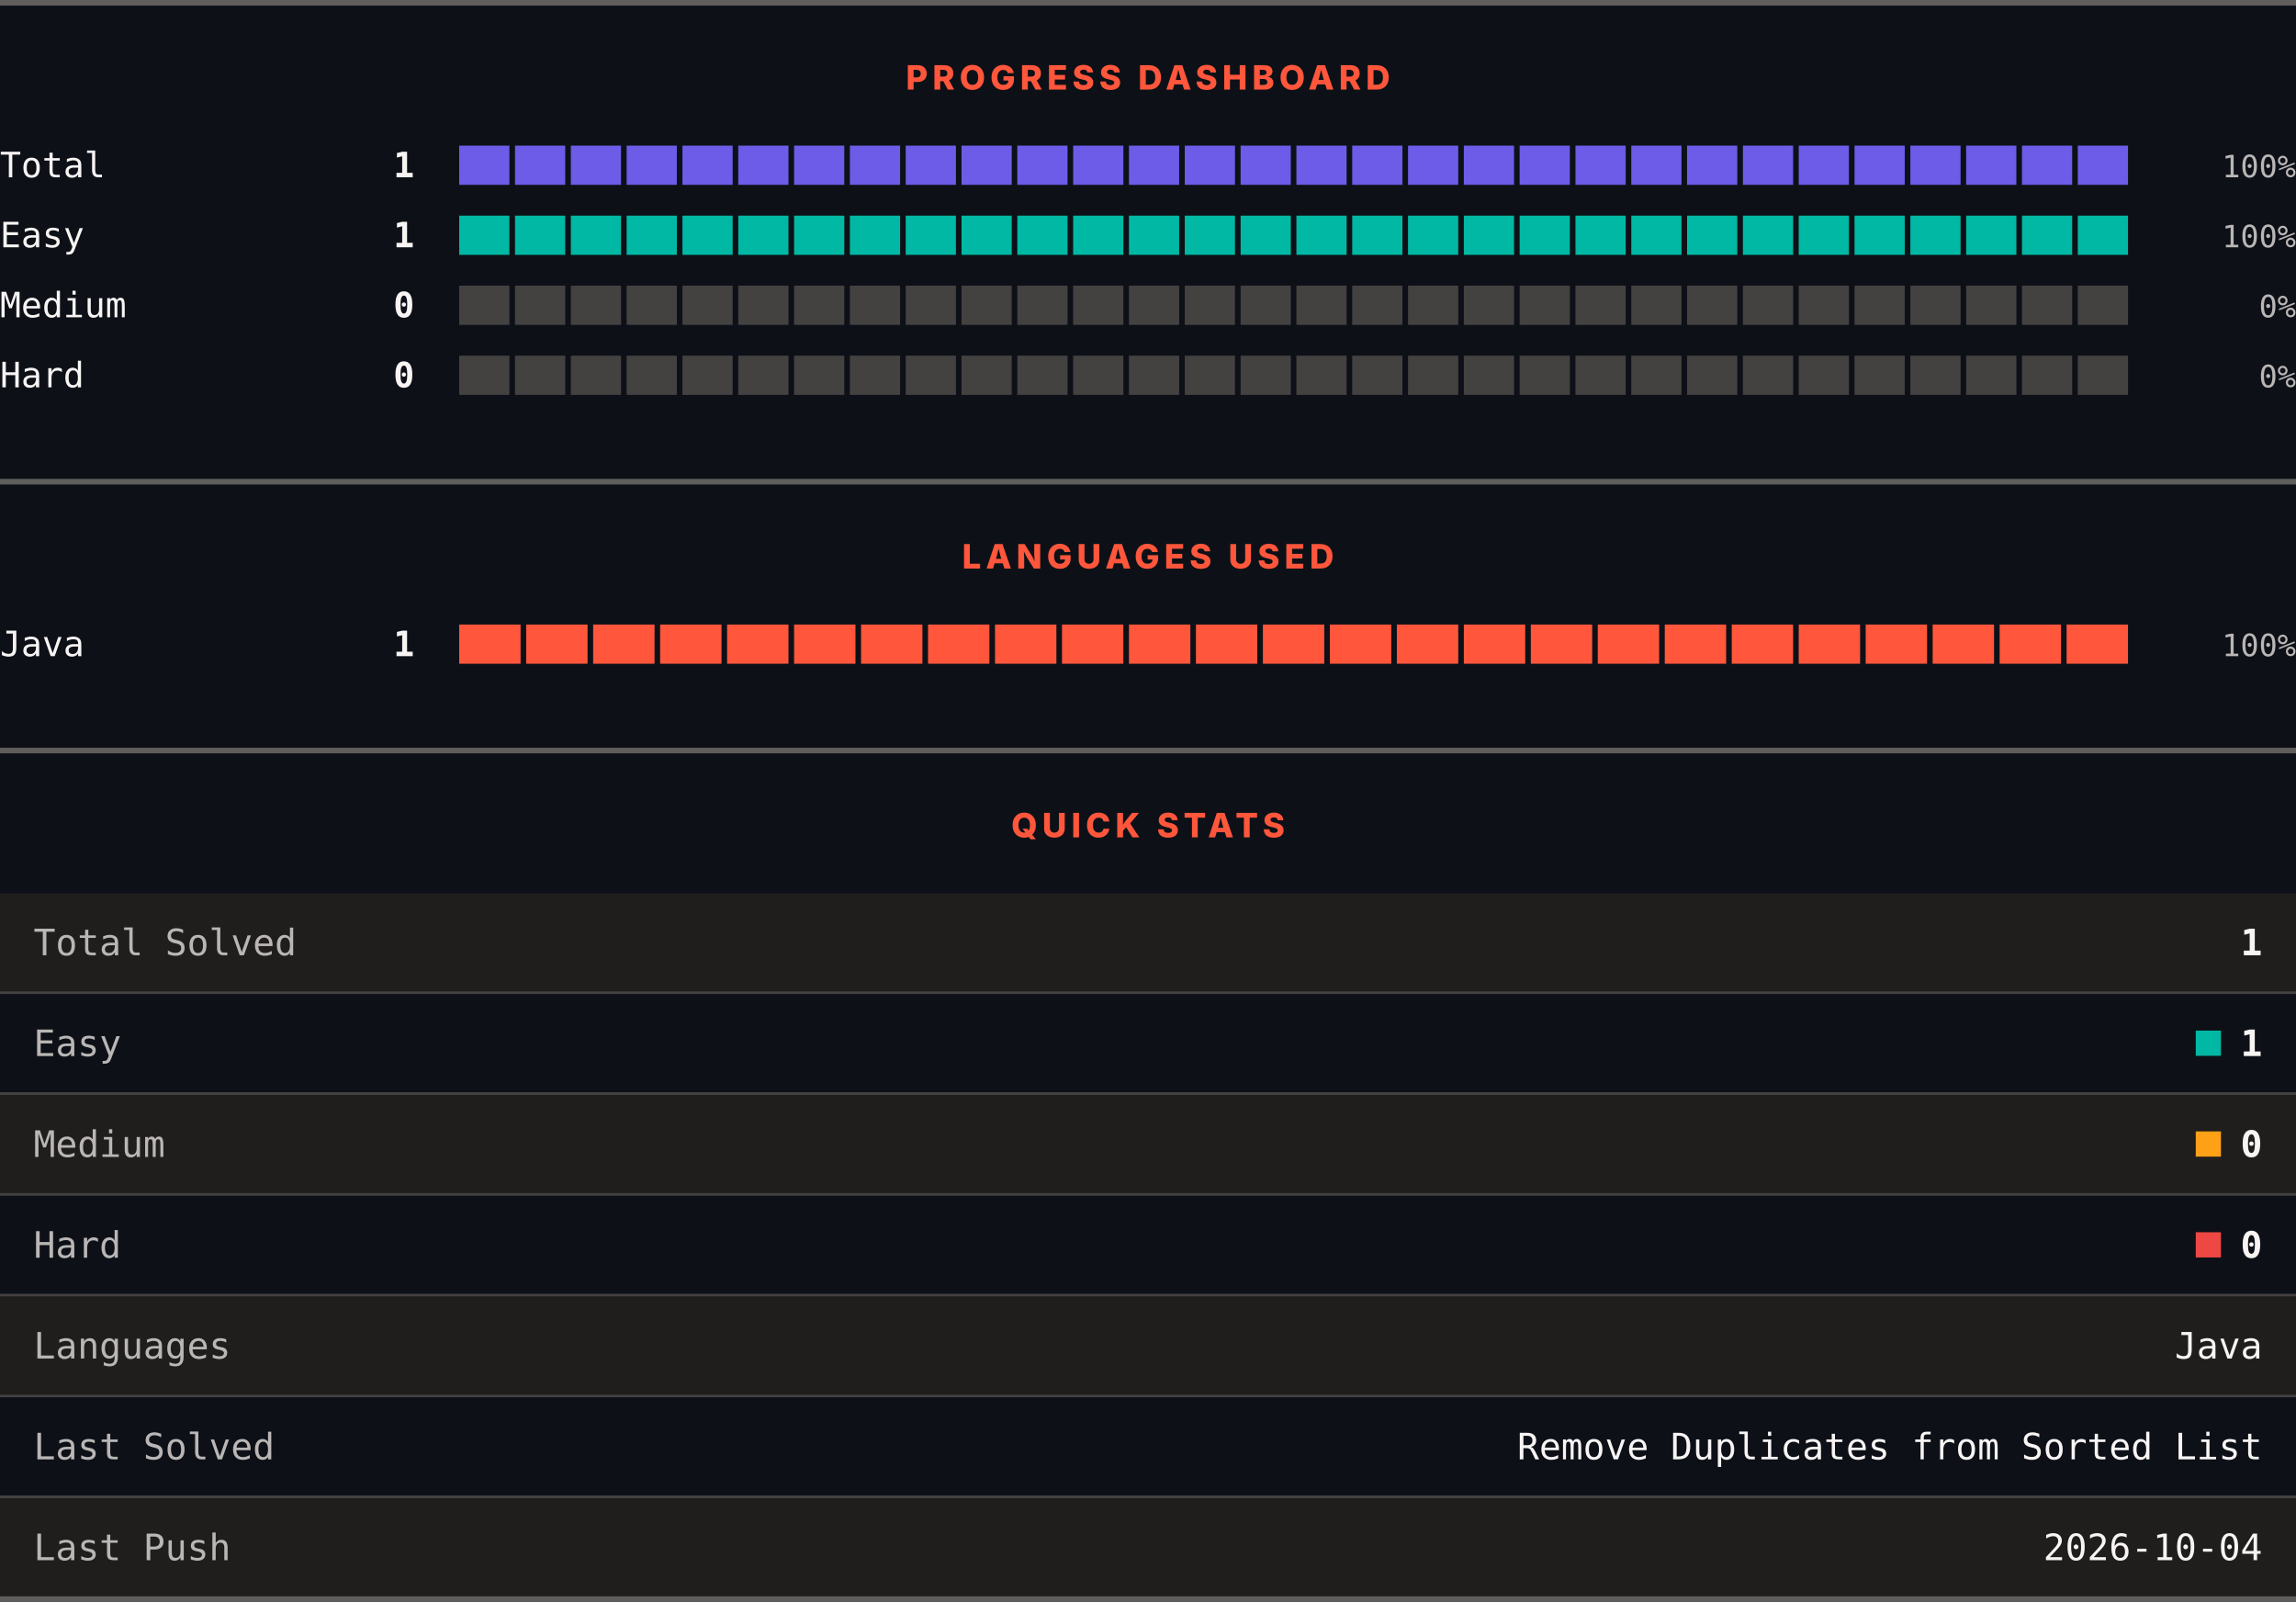
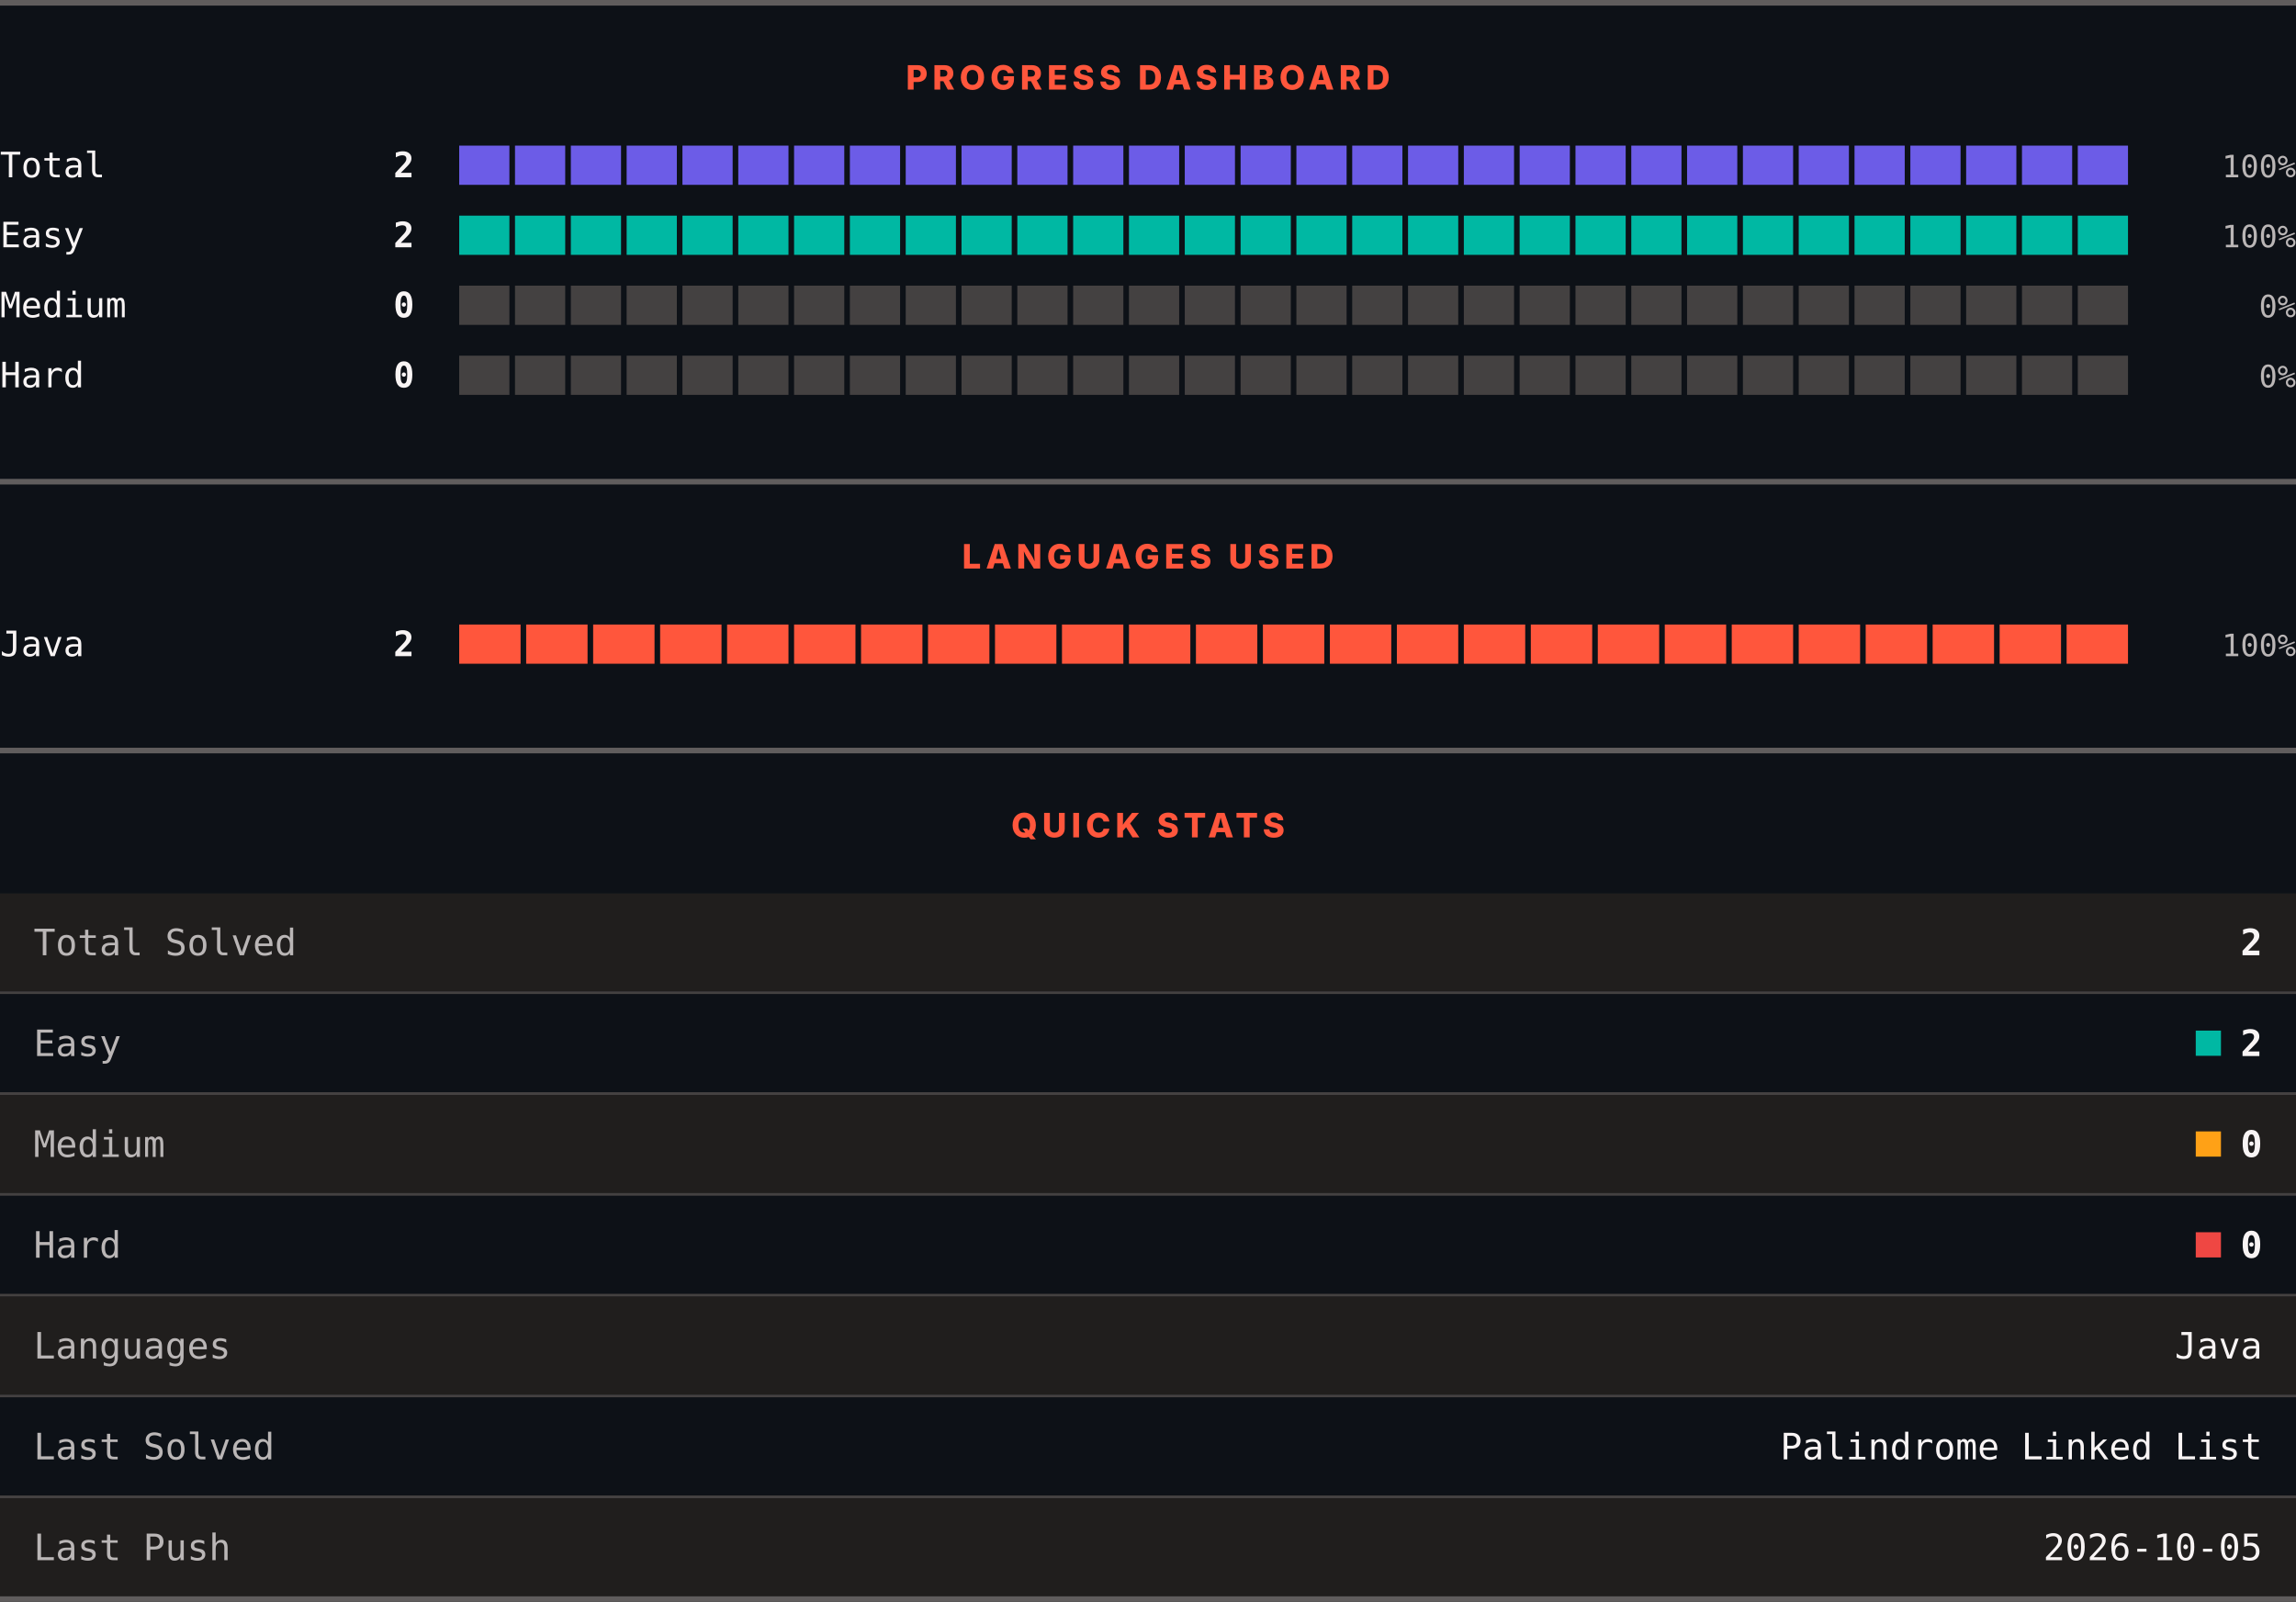
<svg xmlns="http://www.w3.org/2000/svg" width="820" height="572" viewBox="0 0 820 572" role="img" aria-label="LeetCode progress, languages and quick stats">
  <rect width="820" height="572" fill="#0d1117" />
  <rect x="0" y="0" width="820" height="2" fill="#605d5d" />
  <text x="410" y="32" text-anchor="middle" font-family="Archivo, system-ui, -apple-system, Segoe UI, sans-serif" font-size="12" font-weight="800" letter-spacing="1.68" fill="#ff563c">PROGRESS DASHBOARD</text>
  <text x="0" y="63.3" font-family="ui-monospace, SFMono-Regular, Menlo, Consolas, monospace" font-size="12.5" fill="#f8f4f4">Total</text>
-   <text x="148" y="63.3" text-anchor="end" font-family="ui-monospace, SFMono-Regular, Menlo, Consolas, monospace" font-size="12.5" font-weight="700" fill="#f8f4f4">1</text>
+   <text x="148" y="63.3" text-anchor="end" font-family="ui-monospace, SFMono-Regular, Menlo, Consolas, monospace" font-size="12.5" font-weight="700" fill="#f8f4f4">2</text>
  <rect x="164.00" y="52" width="17.93" height="14" fill="#6c5ce7" />
  <rect x="183.93" y="52" width="17.93" height="14" fill="#6c5ce7" />
  <rect x="203.87" y="52" width="17.93" height="14" fill="#6c5ce7" />
  <rect x="223.80" y="52" width="17.93" height="14" fill="#6c5ce7" />
  <rect x="243.73" y="52" width="17.93" height="14" fill="#6c5ce7" />
  <rect x="263.67" y="52" width="17.93" height="14" fill="#6c5ce7" />
  <rect x="283.60" y="52" width="17.93" height="14" fill="#6c5ce7" />
  <rect x="303.53" y="52" width="17.93" height="14" fill="#6c5ce7" />
  <rect x="323.47" y="52" width="17.93" height="14" fill="#6c5ce7" />
  <rect x="343.40" y="52" width="17.93" height="14" fill="#6c5ce7" />
  <rect x="363.33" y="52" width="17.93" height="14" fill="#6c5ce7" />
  <rect x="383.27" y="52" width="17.93" height="14" fill="#6c5ce7" />
  <rect x="403.20" y="52" width="17.93" height="14" fill="#6c5ce7" />
  <rect x="423.13" y="52" width="17.93" height="14" fill="#6c5ce7" />
  <rect x="443.07" y="52" width="17.93" height="14" fill="#6c5ce7" />
  <rect x="463.00" y="52" width="17.93" height="14" fill="#6c5ce7" />
  <rect x="482.93" y="52" width="17.93" height="14" fill="#6c5ce7" />
  <rect x="502.87" y="52" width="17.93" height="14" fill="#6c5ce7" />
  <rect x="522.80" y="52" width="17.93" height="14" fill="#6c5ce7" />
  <rect x="542.73" y="52" width="17.93" height="14" fill="#6c5ce7" />
  <rect x="562.67" y="52" width="17.93" height="14" fill="#6c5ce7" />
  <rect x="582.60" y="52" width="17.93" height="14" fill="#6c5ce7" />
  <rect x="602.53" y="52" width="17.93" height="14" fill="#6c5ce7" />
  <rect x="622.47" y="52" width="17.93" height="14" fill="#6c5ce7" />
  <rect x="642.40" y="52" width="17.93" height="14" fill="#6c5ce7" />
  <rect x="662.33" y="52" width="17.93" height="14" fill="#6c5ce7" />
  <rect x="682.27" y="52" width="17.93" height="14" fill="#6c5ce7" />
  <rect x="702.20" y="52" width="17.93" height="14" fill="#6c5ce7" />
  <rect x="722.13" y="52" width="17.93" height="14" fill="#6c5ce7" />
  <rect x="742.07" y="52" width="17.93" height="14" fill="#6c5ce7" />
  <text x="820" y="63.3" text-anchor="end" font-family="ui-monospace, SFMono-Regular, Menlo, Consolas, monospace" font-size="11" fill="#bab6b6">100%</text>
  <text x="0" y="88.3" font-family="ui-monospace, SFMono-Regular, Menlo, Consolas, monospace" font-size="12.5" fill="#f8f4f4">Easy</text>
-   <text x="148" y="88.3" text-anchor="end" font-family="ui-monospace, SFMono-Regular, Menlo, Consolas, monospace" font-size="12.5" font-weight="700" fill="#f8f4f4">1</text>
+   <text x="148" y="88.3" text-anchor="end" font-family="ui-monospace, SFMono-Regular, Menlo, Consolas, monospace" font-size="12.5" font-weight="700" fill="#f8f4f4">2</text>
  <rect x="164.00" y="77" width="17.93" height="14" fill="#00b8a3" />
  <rect x="183.93" y="77" width="17.93" height="14" fill="#00b8a3" />
  <rect x="203.87" y="77" width="17.93" height="14" fill="#00b8a3" />
  <rect x="223.80" y="77" width="17.93" height="14" fill="#00b8a3" />
  <rect x="243.73" y="77" width="17.93" height="14" fill="#00b8a3" />
  <rect x="263.67" y="77" width="17.93" height="14" fill="#00b8a3" />
  <rect x="283.60" y="77" width="17.93" height="14" fill="#00b8a3" />
  <rect x="303.53" y="77" width="17.93" height="14" fill="#00b8a3" />
  <rect x="323.47" y="77" width="17.93" height="14" fill="#00b8a3" />
  <rect x="343.40" y="77" width="17.93" height="14" fill="#00b8a3" />
  <rect x="363.33" y="77" width="17.93" height="14" fill="#00b8a3" />
  <rect x="383.27" y="77" width="17.93" height="14" fill="#00b8a3" />
  <rect x="403.20" y="77" width="17.93" height="14" fill="#00b8a3" />
  <rect x="423.13" y="77" width="17.93" height="14" fill="#00b8a3" />
  <rect x="443.07" y="77" width="17.93" height="14" fill="#00b8a3" />
  <rect x="463.00" y="77" width="17.93" height="14" fill="#00b8a3" />
  <rect x="482.93" y="77" width="17.93" height="14" fill="#00b8a3" />
  <rect x="502.87" y="77" width="17.93" height="14" fill="#00b8a3" />
  <rect x="522.80" y="77" width="17.93" height="14" fill="#00b8a3" />
  <rect x="542.73" y="77" width="17.93" height="14" fill="#00b8a3" />
  <rect x="562.67" y="77" width="17.93" height="14" fill="#00b8a3" />
  <rect x="582.60" y="77" width="17.93" height="14" fill="#00b8a3" />
  <rect x="602.53" y="77" width="17.93" height="14" fill="#00b8a3" />
  <rect x="622.47" y="77" width="17.93" height="14" fill="#00b8a3" />
  <rect x="642.40" y="77" width="17.93" height="14" fill="#00b8a3" />
  <rect x="662.33" y="77" width="17.93" height="14" fill="#00b8a3" />
  <rect x="682.27" y="77" width="17.93" height="14" fill="#00b8a3" />
  <rect x="702.20" y="77" width="17.93" height="14" fill="#00b8a3" />
  <rect x="722.13" y="77" width="17.93" height="14" fill="#00b8a3" />
  <rect x="742.07" y="77" width="17.93" height="14" fill="#00b8a3" />
  <text x="820" y="88.3" text-anchor="end" font-family="ui-monospace, SFMono-Regular, Menlo, Consolas, monospace" font-size="11" fill="#bab6b6">100%</text>
  <text x="0" y="113.3" font-family="ui-monospace, SFMono-Regular, Menlo, Consolas, monospace" font-size="12.5" fill="#f8f4f4">Medium</text>
  <text x="148" y="113.3" text-anchor="end" font-family="ui-monospace, SFMono-Regular, Menlo, Consolas, monospace" font-size="12.5" font-weight="700" fill="#f8f4f4">0</text>
  <rect x="164.00" y="102" width="17.93" height="14" fill="#444141" />
  <rect x="183.93" y="102" width="17.93" height="14" fill="#444141" />
  <rect x="203.87" y="102" width="17.93" height="14" fill="#444141" />
  <rect x="223.80" y="102" width="17.93" height="14" fill="#444141" />
  <rect x="243.73" y="102" width="17.93" height="14" fill="#444141" />
  <rect x="263.67" y="102" width="17.93" height="14" fill="#444141" />
  <rect x="283.60" y="102" width="17.93" height="14" fill="#444141" />
  <rect x="303.53" y="102" width="17.93" height="14" fill="#444141" />
  <rect x="323.47" y="102" width="17.93" height="14" fill="#444141" />
  <rect x="343.40" y="102" width="17.93" height="14" fill="#444141" />
  <rect x="363.33" y="102" width="17.93" height="14" fill="#444141" />
  <rect x="383.27" y="102" width="17.93" height="14" fill="#444141" />
  <rect x="403.20" y="102" width="17.93" height="14" fill="#444141" />
  <rect x="423.13" y="102" width="17.93" height="14" fill="#444141" />
  <rect x="443.07" y="102" width="17.93" height="14" fill="#444141" />
  <rect x="463.00" y="102" width="17.93" height="14" fill="#444141" />
  <rect x="482.93" y="102" width="17.93" height="14" fill="#444141" />
  <rect x="502.87" y="102" width="17.93" height="14" fill="#444141" />
  <rect x="522.80" y="102" width="17.93" height="14" fill="#444141" />
  <rect x="542.73" y="102" width="17.93" height="14" fill="#444141" />
  <rect x="562.67" y="102" width="17.93" height="14" fill="#444141" />
  <rect x="582.60" y="102" width="17.93" height="14" fill="#444141" />
  <rect x="602.53" y="102" width="17.93" height="14" fill="#444141" />
  <rect x="622.47" y="102" width="17.93" height="14" fill="#444141" />
  <rect x="642.40" y="102" width="17.93" height="14" fill="#444141" />
  <rect x="662.33" y="102" width="17.93" height="14" fill="#444141" />
  <rect x="682.27" y="102" width="17.93" height="14" fill="#444141" />
  <rect x="702.20" y="102" width="17.93" height="14" fill="#444141" />
  <rect x="722.13" y="102" width="17.93" height="14" fill="#444141" />
  <rect x="742.07" y="102" width="17.93" height="14" fill="#444141" />
  <text x="820" y="113.3" text-anchor="end" font-family="ui-monospace, SFMono-Regular, Menlo, Consolas, monospace" font-size="11" fill="#bab6b6">0%</text>
  <text x="0" y="138.3" font-family="ui-monospace, SFMono-Regular, Menlo, Consolas, monospace" font-size="12.5" fill="#f8f4f4">Hard</text>
  <text x="148" y="138.3" text-anchor="end" font-family="ui-monospace, SFMono-Regular, Menlo, Consolas, monospace" font-size="12.5" font-weight="700" fill="#f8f4f4">0</text>
  <rect x="164.00" y="127" width="17.93" height="14" fill="#444141" />
  <rect x="183.93" y="127" width="17.93" height="14" fill="#444141" />
  <rect x="203.87" y="127" width="17.93" height="14" fill="#444141" />
  <rect x="223.80" y="127" width="17.93" height="14" fill="#444141" />
  <rect x="243.73" y="127" width="17.93" height="14" fill="#444141" />
  <rect x="263.67" y="127" width="17.93" height="14" fill="#444141" />
  <rect x="283.60" y="127" width="17.93" height="14" fill="#444141" />
  <rect x="303.53" y="127" width="17.93" height="14" fill="#444141" />
  <rect x="323.47" y="127" width="17.93" height="14" fill="#444141" />
  <rect x="343.40" y="127" width="17.93" height="14" fill="#444141" />
  <rect x="363.33" y="127" width="17.93" height="14" fill="#444141" />
  <rect x="383.27" y="127" width="17.93" height="14" fill="#444141" />
  <rect x="403.20" y="127" width="17.93" height="14" fill="#444141" />
  <rect x="423.13" y="127" width="17.93" height="14" fill="#444141" />
  <rect x="443.07" y="127" width="17.93" height="14" fill="#444141" />
  <rect x="463.00" y="127" width="17.93" height="14" fill="#444141" />
  <rect x="482.93" y="127" width="17.93" height="14" fill="#444141" />
  <rect x="502.87" y="127" width="17.93" height="14" fill="#444141" />
  <rect x="522.80" y="127" width="17.93" height="14" fill="#444141" />
  <rect x="542.73" y="127" width="17.93" height="14" fill="#444141" />
  <rect x="562.67" y="127" width="17.93" height="14" fill="#444141" />
  <rect x="582.60" y="127" width="17.93" height="14" fill="#444141" />
  <rect x="602.53" y="127" width="17.93" height="14" fill="#444141" />
  <rect x="622.47" y="127" width="17.93" height="14" fill="#444141" />
  <rect x="642.40" y="127" width="17.93" height="14" fill="#444141" />
  <rect x="662.33" y="127" width="17.93" height="14" fill="#444141" />
  <rect x="682.27" y="127" width="17.93" height="14" fill="#444141" />
  <rect x="702.20" y="127" width="17.93" height="14" fill="#444141" />
  <rect x="722.13" y="127" width="17.93" height="14" fill="#444141" />
  <rect x="742.07" y="127" width="17.93" height="14" fill="#444141" />
  <text x="820" y="138.3" text-anchor="end" font-family="ui-monospace, SFMono-Regular, Menlo, Consolas, monospace" font-size="11" fill="#bab6b6">0%</text>
  <rect x="0" y="171" width="820" height="2" fill="#605d5d" />
  <text x="410" y="203" text-anchor="middle" font-family="Archivo, system-ui, -apple-system, Segoe UI, sans-serif" font-size="12" font-weight="800" letter-spacing="1.68" fill="#ff563c">LANGUAGES USED</text>
  <text x="0" y="234.3" font-family="ui-monospace, SFMono-Regular, Menlo, Consolas, monospace" font-size="12.5" fill="#f8f4f4">Java</text>
-   <text x="148" y="234.3" text-anchor="end" font-family="ui-monospace, SFMono-Regular, Menlo, Consolas, monospace" font-size="12.5" font-weight="700" fill="#f8f4f4">1</text>
+   <text x="148" y="234.3" text-anchor="end" font-family="ui-monospace, SFMono-Regular, Menlo, Consolas, monospace" font-size="12.5" font-weight="700" fill="#f8f4f4">2</text>
  <rect x="164.00" y="223" width="21.92" height="14" fill="#ff563c" />
  <rect x="187.92" y="223" width="21.92" height="14" fill="#ff563c" />
  <rect x="211.84" y="223" width="21.92" height="14" fill="#ff563c" />
  <rect x="235.76" y="223" width="21.92" height="14" fill="#ff563c" />
  <rect x="259.68" y="223" width="21.92" height="14" fill="#ff563c" />
  <rect x="283.60" y="223" width="21.92" height="14" fill="#ff563c" />
  <rect x="307.52" y="223" width="21.92" height="14" fill="#ff563c" />
  <rect x="331.44" y="223" width="21.92" height="14" fill="#ff563c" />
  <rect x="355.36" y="223" width="21.92" height="14" fill="#ff563c" />
  <rect x="379.28" y="223" width="21.92" height="14" fill="#ff563c" />
  <rect x="403.20" y="223" width="21.92" height="14" fill="#ff563c" />
  <rect x="427.12" y="223" width="21.92" height="14" fill="#ff563c" />
  <rect x="451.04" y="223" width="21.92" height="14" fill="#ff563c" />
  <rect x="474.96" y="223" width="21.92" height="14" fill="#ff563c" />
  <rect x="498.88" y="223" width="21.92" height="14" fill="#ff563c" />
  <rect x="522.80" y="223" width="21.92" height="14" fill="#ff563c" />
  <rect x="546.72" y="223" width="21.92" height="14" fill="#ff563c" />
  <rect x="570.64" y="223" width="21.92" height="14" fill="#ff563c" />
  <rect x="594.56" y="223" width="21.92" height="14" fill="#ff563c" />
  <rect x="618.48" y="223" width="21.92" height="14" fill="#ff563c" />
  <rect x="642.40" y="223" width="21.92" height="14" fill="#ff563c" />
  <rect x="666.32" y="223" width="21.92" height="14" fill="#ff563c" />
  <rect x="690.24" y="223" width="21.92" height="14" fill="#ff563c" />
  <rect x="714.16" y="223" width="21.92" height="14" fill="#ff563c" />
  <rect x="738.08" y="223" width="21.92" height="14" fill="#ff563c" />
  <text x="820" y="234.3" text-anchor="end" font-family="ui-monospace, SFMono-Regular, Menlo, Consolas, monospace" font-size="11" fill="#bab6b6">100%</text>
  <rect x="0" y="267" width="820" height="2" fill="#605d5d" />
  <text x="410" y="299" text-anchor="middle" font-family="Archivo, system-ui, -apple-system, Segoe UI, sans-serif" font-size="12" font-weight="800" letter-spacing="1.68" fill="#ff563c">QUICK STATS</text>
  <rect x="0" y="319" width="820" height="35" fill="#201e1d" />
  <text x="12" y="341.1" font-family="ui-monospace, SFMono-Regular, Menlo, Consolas, monospace" font-size="13" fill="#bab6b6">Total Solved</text>
-   <text x="808" y="341.1" text-anchor="end" font-family="ui-monospace, SFMono-Regular, Menlo, Consolas, monospace" font-size="13" font-weight="700" fill="#f8f4f4">1</text>
+   <text x="808" y="341.1" text-anchor="end" font-family="ui-monospace, SFMono-Regular, Menlo, Consolas, monospace" font-size="13" font-weight="700" fill="#f8f4f4">2</text>
  <rect x="0" y="354" width="820" height="1" fill="#444141" />
  <rect x="0" y="355" width="820" height="35" fill="#0d1117" />
  <text x="12" y="377.1" font-family="ui-monospace, SFMono-Regular, Menlo, Consolas, monospace" font-size="13" fill="#bab6b6">Easy</text>
  <rect x="784.2" y="368" width="9" height="9" fill="#00b8a3" />
-   <text x="808" y="377.1" text-anchor="end" font-family="ui-monospace, SFMono-Regular, Menlo, Consolas, monospace" font-size="13" font-weight="700" fill="#f8f4f4">1</text>
+   <text x="808" y="377.1" text-anchor="end" font-family="ui-monospace, SFMono-Regular, Menlo, Consolas, monospace" font-size="13" font-weight="700" fill="#f8f4f4">2</text>
  <rect x="0" y="390" width="820" height="1" fill="#444141" />
  <rect x="0" y="391" width="820" height="35" fill="#201e1d" />
  <text x="12" y="413.1" font-family="ui-monospace, SFMono-Regular, Menlo, Consolas, monospace" font-size="13" fill="#bab6b6">Medium</text>
  <rect x="784.2" y="404" width="9" height="9" fill="#ffa116" />
  <text x="808" y="413.1" text-anchor="end" font-family="ui-monospace, SFMono-Regular, Menlo, Consolas, monospace" font-size="13" font-weight="700" fill="#f8f4f4">0</text>
  <rect x="0" y="426" width="820" height="1" fill="#444141" />
  <rect x="0" y="427" width="820" height="35" fill="#0d1117" />
  <text x="12" y="449.1" font-family="ui-monospace, SFMono-Regular, Menlo, Consolas, monospace" font-size="13" fill="#bab6b6">Hard</text>
  <rect x="784.2" y="440" width="9" height="9" fill="#ef4743" />
  <text x="808" y="449.1" text-anchor="end" font-family="ui-monospace, SFMono-Regular, Menlo, Consolas, monospace" font-size="13" font-weight="700" fill="#f8f4f4">0</text>
  <rect x="0" y="462" width="820" height="1" fill="#444141" />
  <rect x="0" y="463" width="820" height="35" fill="#201e1d" />
  <text x="12" y="485.1" font-family="ui-monospace, SFMono-Regular, Menlo, Consolas, monospace" font-size="13" fill="#bab6b6">Languages</text>
  <text x="808" y="485.1" text-anchor="end" font-family="ui-monospace, SFMono-Regular, Menlo, Consolas, monospace" font-size="13" fill="#f8f4f4">Java</text>
  <rect x="0" y="498" width="820" height="1" fill="#444141" />
  <rect x="0" y="499" width="820" height="35" fill="#0d1117" />
  <text x="12" y="521.1" font-family="ui-monospace, SFMono-Regular, Menlo, Consolas, monospace" font-size="13" fill="#bab6b6">Last Solved</text>
-   <text x="808" y="521.1" text-anchor="end" font-family="ui-monospace, SFMono-Regular, Menlo, Consolas, monospace" font-size="13" fill="#f8f4f4">Remove Duplicates from Sorted List</text>
+   <text x="808" y="521.1" text-anchor="end" font-family="ui-monospace, SFMono-Regular, Menlo, Consolas, monospace" font-size="13" fill="#f8f4f4">Palindrome Linked List</text>
  <rect x="0" y="534" width="820" height="1" fill="#444141" />
  <rect x="0" y="535" width="820" height="35" fill="#201e1d" />
  <text x="12" y="557.1" font-family="ui-monospace, SFMono-Regular, Menlo, Consolas, monospace" font-size="13" fill="#bab6b6">Last Push</text>
-   <text x="808" y="557.1" text-anchor="end" font-family="ui-monospace, SFMono-Regular, Menlo, Consolas, monospace" font-size="13" fill="#f8f4f4">2026-10-04</text>
+   <text x="808" y="557.1" text-anchor="end" font-family="ui-monospace, SFMono-Regular, Menlo, Consolas, monospace" font-size="13" fill="#f8f4f4">2026-10-05</text>
  <rect x="0" y="570" width="820" height="2" fill="#605d5d" />
</svg>
